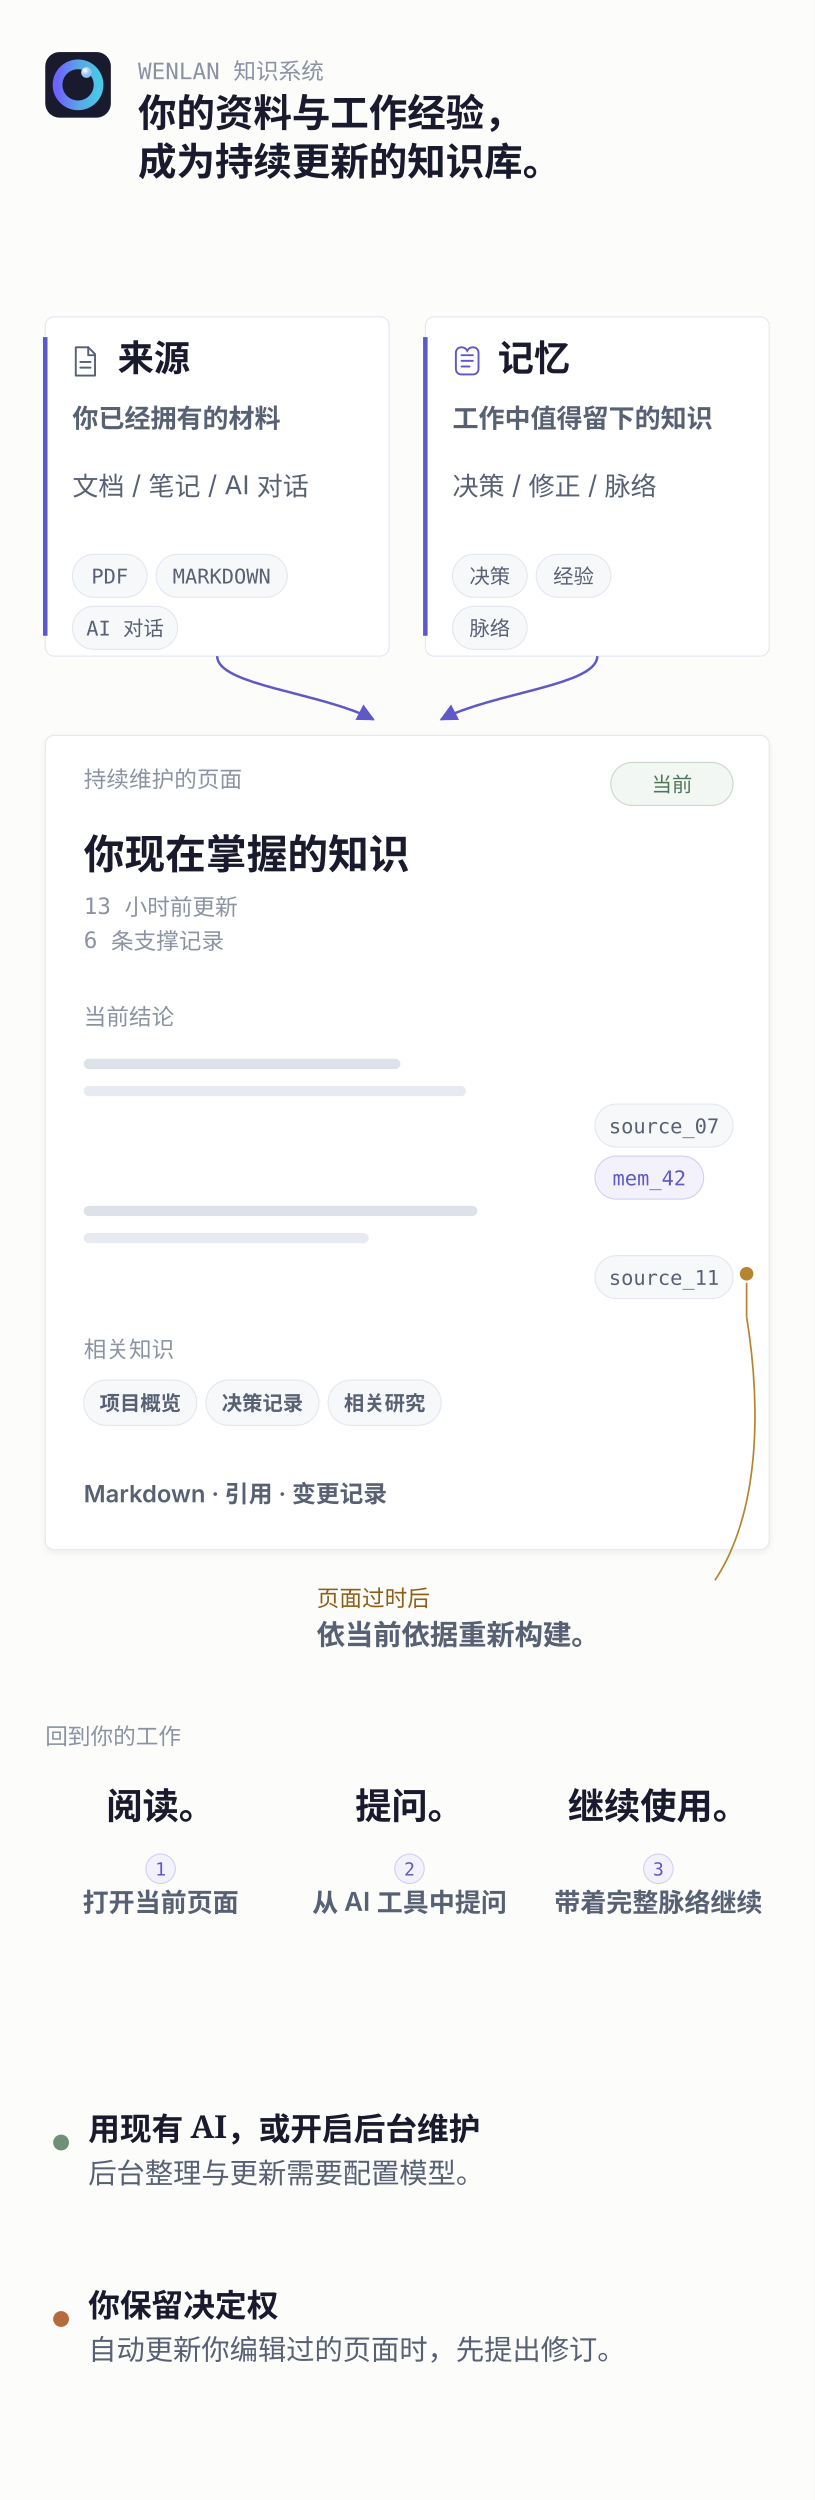
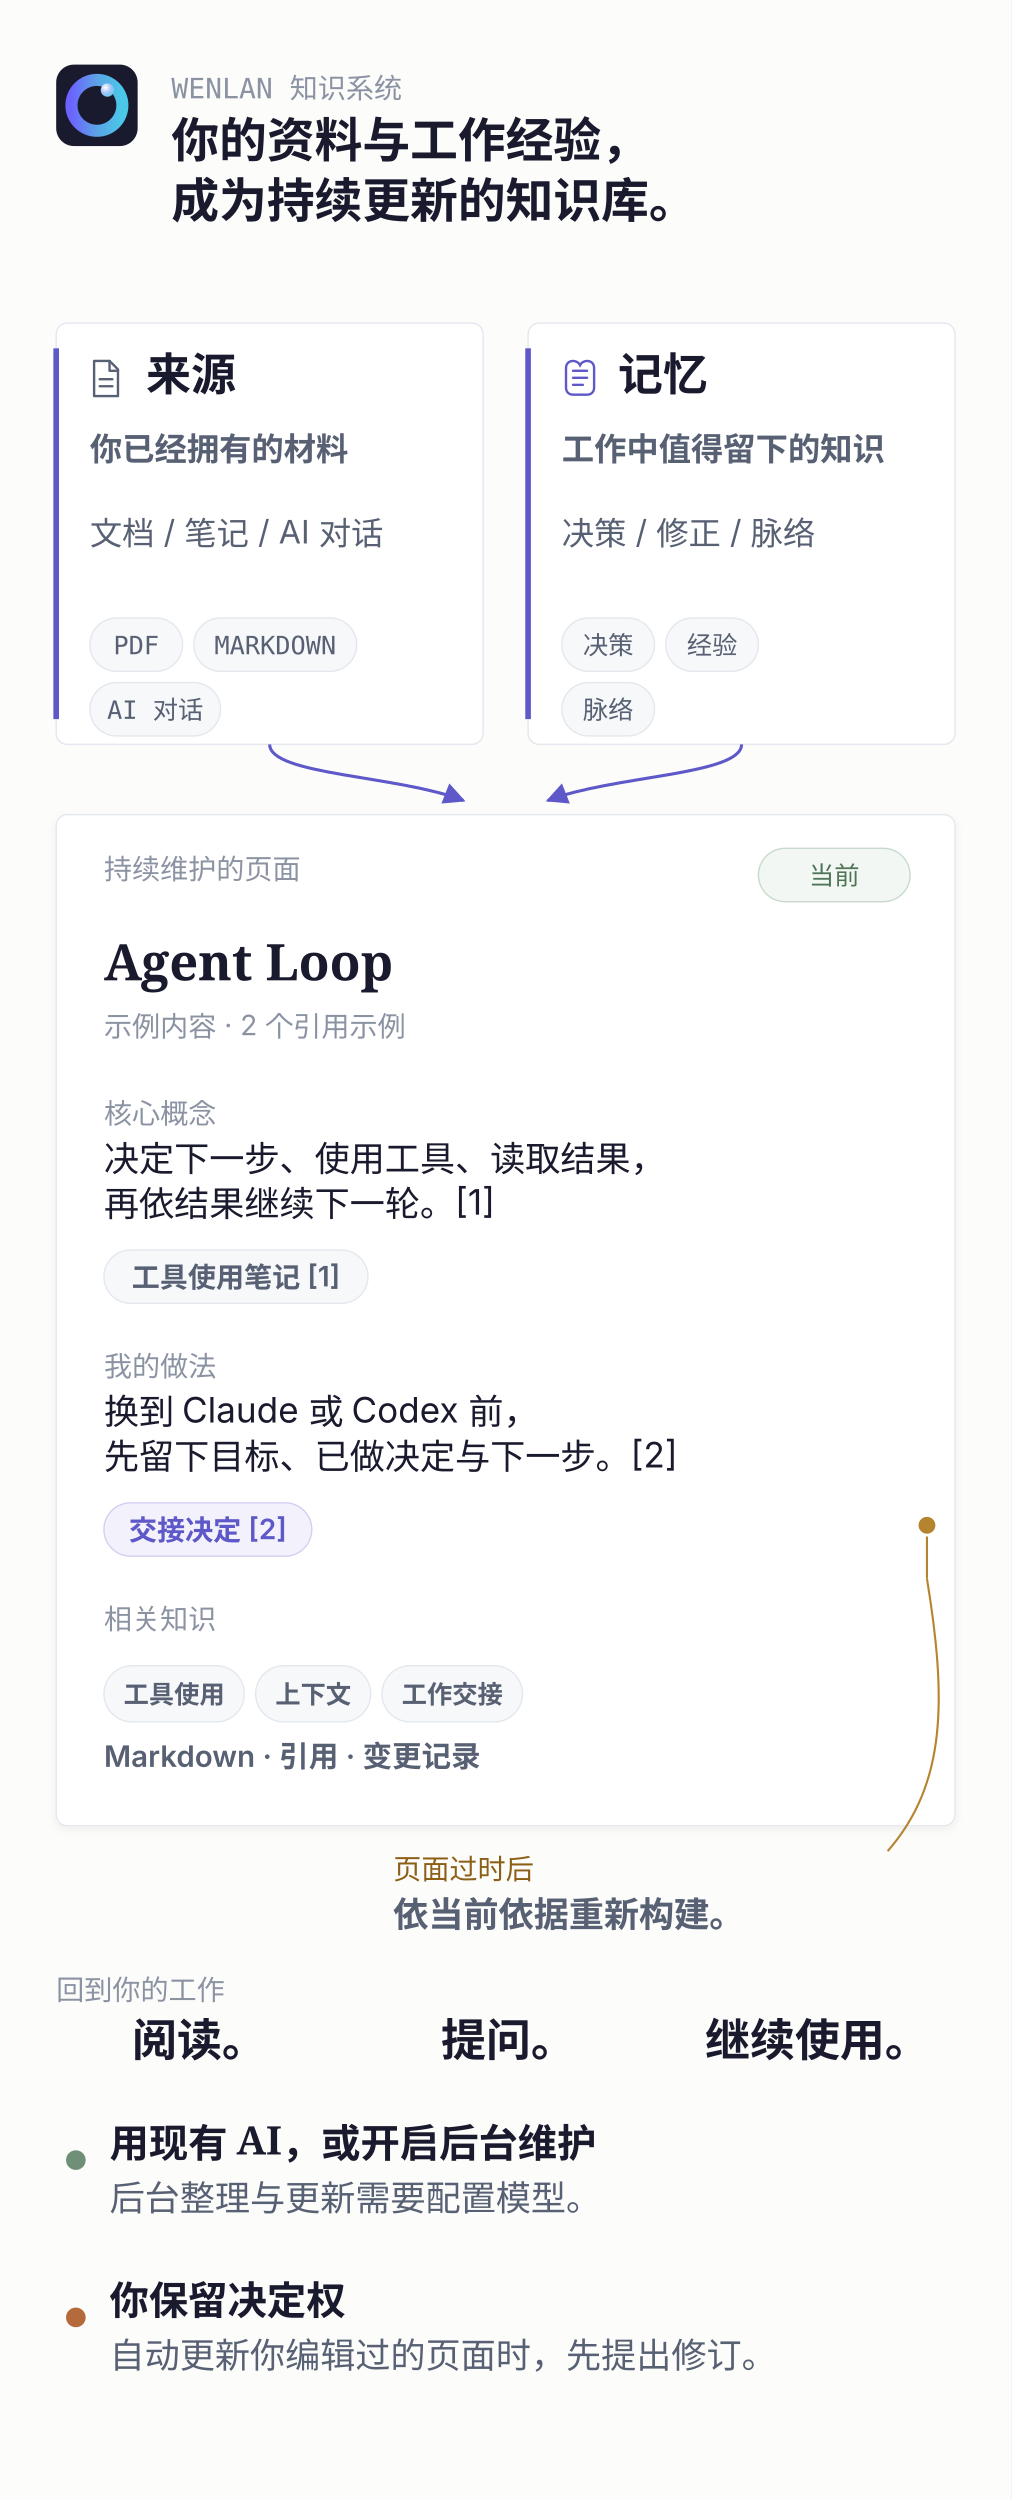
- <svg xmlns="http://www.w3.org/2000/svg" width="720" height="2210" viewBox="0 0 720 2210" role="img" aria-labelledby="title desc">
+ <svg xmlns="http://www.w3.org/2000/svg" width="720" height="1780" viewBox="0 0 720 1780" role="img" aria-labelledby="title desc">
  <style>text { font-kerning: normal; }</style>
-   <rect width="720" height="2210" fill="#FCFCFB" />
+   <rect width="720" height="1780" fill="#FCFCFB" />
  <g transform="translate(40 46) scale(0.1132812)">
    <rect width="512" height="512" rx="112" fill="#1A1A2E" />
    <circle cx="256" cy="256" r="160" fill="none" stroke="url(#overview-zh-Hans-mobile-ring)" stroke-width="76" />
    <circle cx="322" cy="160" r="42" fill="url(#overview-zh-Hans-mobile-orb)" />
  </g>
  <g data-fit-region="overview-zh-Hans-mobile-heading" data-fit-x="122" data-fit-y="44" data-fit-width="558" data-fit-height="190" data-check-overlap="false">
    <text x="122" y="70" font-family="'JetBrains Mono', monospace" font-size="20" font-weight="500" fill="#8B93A3" text-anchor="start">WENLAN 知识系统</text>
    <text x="122" y="112" font-family="'Fraunces', Georgia, serif" font-size="34" font-weight="600" fill="#1A1A2E" text-anchor="start">你的资料与工作经验，</text>
    <text x="122" y="155" font-family="'Fraunces', Georgia, serif" font-size="34" font-weight="600" fill="#1A1A2E" text-anchor="start">成为持续更新的知识库。</text>
  </g>
-   <g data-fit-region="overview-zh-Hans-mobile-sources" data-fit-x="40" data-fit-y="280" data-fit-width="304" data-fit-height="300" data-check-overlap="true">
-     <rect x="40" y="280" width="304" height="300" rx="8" fill="#FFFFFF" stroke="#E3E7EE" />
-     <line x1="40" y1="298" x2="40" y2="562" stroke="#5E58C8" stroke-width="4" />
+   <g data-fit-region="overview-zh-Hans-mobile-sources" data-fit-x="40" data-fit-y="230" data-fit-width="304" data-fit-height="300" data-check-overlap="true">
+     <rect x="40" y="230" width="304" height="300" rx="8" fill="#FFFFFF" stroke="#E3E7EE" />
+     <line x1="40" y1="248" x2="40" y2="512" stroke="#5E58C8" stroke-width="4" />
    <g fill="none" stroke="#586174" stroke-width="1.7" stroke-linecap="round" stroke-linejoin="round">
-       <path d="M67 307h11l6 6v19H67z" />
-       <path d="M78 307v7h6" />
-       <path d="M71 320h9M71 325h9" />
+       <path d="M67 257h11l6 6v19H67z" />
+       <path d="M78 257v7h6" />
+       <path d="M71 270h9M71 275h9" />
    </g>
-     <text x="104" y="328" font-family="'Fraunces', Georgia, serif" font-size="32" font-weight="600" fill="#1A1A2E" text-anchor="start">来源</text>
-     <text x="64" y="378" font-family="'Instrument Sans', -apple-system, sans-serif" font-size="23" font-weight="600" fill="#586174" text-anchor="start">你已经拥有的材料</text>
-     <text x="64" y="438" font-family="'Instrument Sans', -apple-system, sans-serif" font-size="23" font-weight="400" fill="#586174" text-anchor="start">文档 / 笔记 / AI 对话</text>
+     <text x="104" y="278" font-family="'Fraunces', Georgia, serif" font-size="32" font-weight="600" fill="#1A1A2E" text-anchor="start">来源</text>
+     <text x="64" y="328" font-family="'Instrument Sans', -apple-system, sans-serif" font-size="23" font-weight="600" fill="#586174" text-anchor="start">你已经拥有的材料</text>
+     <text x="64" y="388" font-family="'Instrument Sans', -apple-system, sans-serif" font-size="23" font-weight="400" fill="#586174" text-anchor="start">文档 / 笔记 / AI 对话</text>
    <g>
-       <rect x="64" y="490" width="66" height="38" rx="19" fill="#F7F8FA" stroke="#E3E7EE" />
-       <text x="97" y="515.84" font-family="'JetBrains Mono', monospace" font-size="18" font-weight="500" fill="#586174" text-anchor="middle">PDF</text>
+       <rect x="64" y="440" width="66" height="38" rx="19" fill="#F7F8FA" stroke="#E3E7EE" />
+       <text x="97" y="465.84" font-family="'JetBrains Mono', monospace" font-size="18" font-weight="500" fill="#586174" text-anchor="middle">PDF</text>
    </g>
    <g>
-       <rect x="138" y="490" width="116" height="38" rx="19" fill="#F7F8FA" stroke="#E3E7EE" />
-       <text x="196" y="515.84" font-family="'JetBrains Mono', monospace" font-size="18" font-weight="500" fill="#586174" text-anchor="middle">MARKDOWN</text>
+       <rect x="138" y="440" width="116" height="38" rx="19" fill="#F7F8FA" stroke="#E3E7EE" />
+       <text x="196" y="465.84" font-family="'JetBrains Mono', monospace" font-size="18" font-weight="500" fill="#586174" text-anchor="middle">MARKDOWN</text>
    </g>
    <g>
-       <rect x="64" y="536" width="93" height="38" rx="19" fill="#F7F8FA" stroke="#E3E7EE" />
-       <text x="110.5" y="561.84" font-family="'JetBrains Mono', monospace" font-size="18" font-weight="500" fill="#586174" text-anchor="middle">AI 对话</text>
+       <rect x="64" y="486" width="93" height="38" rx="19" fill="#F7F8FA" stroke="#E3E7EE" />
+       <text x="110.5" y="511.84" font-family="'JetBrains Mono', monospace" font-size="18" font-weight="500" fill="#586174" text-anchor="middle">AI 对话</text>
    </g>
  </g>
-   <g data-fit-region="overview-zh-Hans-mobile-memories" data-fit-x="376" data-fit-y="280" data-fit-width="304" data-fit-height="300" data-check-overlap="true">
-     <rect x="376" y="280" width="304" height="300" rx="8" fill="#FFFFFF" stroke="#E3E7EE" />
-     <line x1="376" y1="298" x2="376" y2="562" stroke="#5E58C8" stroke-width="4" />
+   <g data-fit-region="overview-zh-Hans-mobile-memories" data-fit-x="376" data-fit-y="230" data-fit-width="304" data-fit-height="300" data-check-overlap="true">
+     <rect x="376" y="230" width="304" height="300" rx="8" fill="#FFFFFF" stroke="#E3E7EE" />
+     <line x1="376" y1="248" x2="376" y2="512" stroke="#5E58C8" stroke-width="4" />
    <g fill="none" stroke="#5E58C8" stroke-width="1.7" stroke-linecap="round">
-       <path d="M403 312c0-3 2-5 5-5 2 0 4 1 5 3 1-2 3-3 5-3 3 0 5 2 5 5v14c0 3-2 5-5 5H408c-3 0-5-2-5-5z" />
-       <path d="M408 314h10M408 319h10M408 324h7" />
+       <path d="M403 262c0-3 2-5 5-5 2 0 4 1 5 3 1-2 3-3 5-3 3 0 5 2 5 5v14c0 3-2 5-5 5H408c-3 0-5-2-5-5z" />
+       <path d="M408 264h10M408 269h10M408 274h7" />
    </g>
-     <text x="440" y="328" font-family="'Fraunces', Georgia, serif" font-size="32" font-weight="600" fill="#1A1A2E" text-anchor="start">记忆</text>
-     <text x="400" y="378" font-family="'Instrument Sans', -apple-system, sans-serif" font-size="23" font-weight="600" fill="#586174" text-anchor="start">工作中值得留下的知识</text>
-     <text x="400" y="438" font-family="'Instrument Sans', -apple-system, sans-serif" font-size="23" font-weight="400" fill="#586174" text-anchor="start">决策 / 修正 / 脉络</text>
+     <text x="440" y="278" font-family="'Fraunces', Georgia, serif" font-size="32" font-weight="600" fill="#1A1A2E" text-anchor="start">记忆</text>
+     <text x="400" y="328" font-family="'Instrument Sans', -apple-system, sans-serif" font-size="23" font-weight="600" fill="#586174" text-anchor="start">工作中值得留下的知识</text>
+     <text x="400" y="388" font-family="'Instrument Sans', -apple-system, sans-serif" font-size="23" font-weight="400" fill="#586174" text-anchor="start">决策 / 修正 / 脉络</text>
    <g>
-       <rect x="400" y="490" width="66" height="38" rx="19" fill="#F7F8FA" stroke="#E3E7EE" />
-       <text x="433" y="515.84" font-family="'JetBrains Mono', monospace" font-size="18" font-weight="500" fill="#586174" text-anchor="middle">决策</text>
+       <rect x="400" y="440" width="66" height="38" rx="19" fill="#F7F8FA" stroke="#E3E7EE" />
+       <text x="433" y="465.84" font-family="'JetBrains Mono', monospace" font-size="18" font-weight="500" fill="#586174" text-anchor="middle">决策</text>
    </g>
    <g>
-       <rect x="474" y="490" width="66" height="38" rx="19" fill="#F7F8FA" stroke="#E3E7EE" />
-       <text x="507" y="515.84" font-family="'JetBrains Mono', monospace" font-size="18" font-weight="500" fill="#586174" text-anchor="middle">经验</text>
+       <rect x="474" y="440" width="66" height="38" rx="19" fill="#F7F8FA" stroke="#E3E7EE" />
+       <text x="507" y="465.84" font-family="'JetBrains Mono', monospace" font-size="18" font-weight="500" fill="#586174" text-anchor="middle">经验</text>
    </g>
    <g>
-       <rect x="400" y="536" width="66" height="38" rx="19" fill="#F7F8FA" stroke="#E3E7EE" />
-       <text x="433" y="561.84" font-family="'JetBrains Mono', monospace" font-size="18" font-weight="500" fill="#586174" text-anchor="middle">脉络</text>
+       <rect x="400" y="486" width="66" height="38" rx="19" fill="#F7F8FA" stroke="#E3E7EE" />
+       <text x="433" y="511.84" font-family="'JetBrains Mono', monospace" font-size="18" font-weight="500" fill="#586174" text-anchor="middle">脉络</text>
    </g>
  </g>
-   <path d="M192 580 C192 606 284 612 330 636" fill="none" stroke="#5E58C8" stroke-width="2.2" marker-end="url(#overview-zh-Hans-mobile-arrow)" />
-   <path d="M528 580 C528 606 436 612 390 636" fill="none" stroke="#5E58C8" stroke-width="2.2" marker-end="url(#overview-zh-Hans-mobile-arrow)" />
-   <g data-fit-region="overview-zh-Hans-mobile-page" data-fit-x="40" data-fit-y="650" data-fit-width="640" data-fit-height="720" data-check-overlap="false">
+   <path d="M192 530 C192 552 284 552 330 570" fill="none" stroke="#5E58C8" stroke-width="2.2" marker-end="url(#overview-zh-Hans-mobile-arrow)" />
+   <path d="M528 530 C528 552 436 552 390 570" fill="none" stroke="#5E58C8" stroke-width="2.2" marker-end="url(#overview-zh-Hans-mobile-arrow)" />
+   <g data-fit-region="overview-zh-Hans-mobile-page" data-fit-x="40" data-fit-y="580" data-fit-width="640" data-fit-height="720" data-check-overlap="false">
    <g filter="url(#overview-zh-Hans-mobile-page-shadow)">
-       <rect x="40" y="650" width="640" height="720" rx="8" fill="#FFFFFF" stroke="#E3E7EE" />
+       <rect x="40" y="580" width="640" height="720" rx="8" fill="#FFFFFF" stroke="#E3E7EE" />
    </g>
-     <text x="74" y="696" font-family="'JetBrains Mono', monospace" font-size="20" font-weight="500" fill="#8B93A3" text-anchor="start">持续维护的页面</text>
+     <text x="74" y="626" font-family="'JetBrains Mono', monospace" font-size="20" font-weight="500" fill="#8B93A3" text-anchor="start">持续维护的页面</text>
    <g>
-       <rect x="540" y="674" width="108" height="38" rx="19" fill="#F2F7F3" stroke="#C7DACB" />
-       <text x="594" y="699.84" font-family="'JetBrains Mono', monospace" font-size="18" font-weight="500" fill="#4F7558" text-anchor="middle">当前</text>
+       <rect x="540" y="604" width="108" height="38" rx="19" fill="#F2F7F3" stroke="#C7DACB" />
+       <text x="594" y="629.84" font-family="'JetBrains Mono', monospace" font-size="18" font-weight="500" fill="#4F7558" text-anchor="middle">当前</text>
    </g>
-     <text x="74" y="768" font-family="'Fraunces', Georgia, serif" font-size="36" font-weight="600" fill="#1A1A2E" text-anchor="start">你现在掌握的知识</text>
-     <text x="74" y="808" font-family="'JetBrains Mono', monospace" font-size="20" font-weight="500" fill="#8B93A3" text-anchor="start">13 小时前更新</text>
-     <text x="74" y="838" font-family="'JetBrains Mono', monospace" font-size="20" font-weight="500" fill="#8B93A3" text-anchor="start">6 条支撑记录</text>
-     <text x="74" y="906" font-family="'JetBrains Mono', monospace" font-size="20" font-weight="500" fill="#8B93A3" text-anchor="start">当前结论</text>
-     <rect x="74" y="936" width="280" height="9" rx="4.5" fill="#DDE2EA" />
-     <rect x="74" y="960" width="338" height="9" rx="4.5" fill="#E7EAF0" />
+     <text x="74" y="698" font-family="'Fraunces', Georgia, serif" font-size="36" font-weight="600" fill="#1A1A2E" text-anchor="start">Agent Loop</text>
+     <text x="74" y="738" font-family="'Instrument Sans', -apple-system, sans-serif" font-size="20" font-weight="400" fill="#8B93A3" text-anchor="start">示例内容 · 2 个引用示例</text>
+     <text x="74" y="800" font-family="'JetBrains Mono', monospace" font-size="20" font-weight="500" fill="#8B93A3" text-anchor="start">核心概念</text>
+     <text x="74" y="834" font-family="'Instrument Sans', -apple-system, sans-serif" font-size="25" font-weight="400" fill="#1A1A2E" text-anchor="start">决定下一步、使用工具、读取结果，</text>
+     <text x="74" y="866" font-family="'Instrument Sans', -apple-system, sans-serif" font-size="25" font-weight="400" fill="#1A1A2E" text-anchor="start">再依结果继续下一轮。[1]</text>
    <g>
-       <rect x="526" y="976" width="122" height="38" rx="19" fill="#F7F8FA" stroke="#E3E7EE" />
-       <text x="587" y="1001.84" font-family="'JetBrains Mono', monospace" font-size="18" font-weight="500" fill="#586174" text-anchor="middle">source_07</text>
+       <rect x="74" y="890" width="188" height="38" rx="19" fill="#F7F8FA" stroke="#E3E7EE" />
+       <text x="168" y="916.6" font-family="'Instrument Sans', -apple-system, sans-serif" font-size="20" font-weight="600" fill="#586174" text-anchor="middle">工具使用笔记 [1]</text>
+     </g>
+     <text x="74" y="980" font-family="'JetBrains Mono', monospace" font-size="20" font-weight="500" fill="#8B93A3" text-anchor="start">我的做法</text>
+     <text x="74" y="1014" font-family="'Instrument Sans', -apple-system, sans-serif" font-size="25" font-weight="400" fill="#1A1A2E" text-anchor="start">换到 Claude 或 Codex 前，</text>
+     <text x="74" y="1046" font-family="'Instrument Sans', -apple-system, sans-serif" font-size="25" font-weight="400" fill="#1A1A2E" text-anchor="start">先留下目标、已做决定与下一步。[2]</text>
+     <g>
+       <rect x="74" y="1070" width="148" height="38" rx="19" fill="#F3F2FC" stroke="#D2CFF0" />
+       <text x="148" y="1096.6" font-family="'Instrument Sans', -apple-system, sans-serif" font-size="20" font-weight="600" fill="#5E58C8" text-anchor="middle">交接决定 [2]</text>
+     </g>
+     <circle cx="660" cy="1086" r="6" fill="#B5842E" />
+     <line x1="660" y1="1094" x2="660" y2="1124" stroke="#B5842E" stroke-width="1.5" />
+     <text x="74" y="1160" font-family="'JetBrains Mono', monospace" font-size="20" font-weight="500" fill="#8B93A3" text-anchor="start">相关知识</text>
+     <g>
+       <rect x="74" y="1186" width="100" height="40" rx="20" fill="#F7F8FA" stroke="#E3E7EE" />
+       <text x="124" y="1212.84" font-family="'Instrument Sans', -apple-system, sans-serif" font-size="18" font-weight="600" fill="#586174" text-anchor="middle">工具使用</text>
    </g>
    <g>
-       <rect x="526" y="1022" width="96" height="38" rx="19" fill="#F3F2FC" stroke="#D2CFF0" />
-       <text x="574" y="1047.84" font-family="'JetBrains Mono', monospace" font-size="18" font-weight="500" fill="#5E58C8" text-anchor="middle">mem_42</text>
-     </g>
-     <rect x="74" y="1066" width="348" height="9" rx="4.5" fill="#DDE2EA" />
-     <rect x="74" y="1090" width="252" height="9" rx="4.5" fill="#E7EAF0" />
-     <g>
-       <rect x="526" y="1110" width="122" height="38" rx="19" fill="#F7F8FA" stroke="#E3E7EE" />
-       <text x="587" y="1135.84" font-family="'JetBrains Mono', monospace" font-size="18" font-weight="500" fill="#586174" text-anchor="middle">source_11</text>
-     </g>
-     <circle cx="660" cy="1126" r="6" fill="#B5842E" />
-     <line x1="660" y1="1134" x2="660" y2="1164" stroke="#B5842E" stroke-width="1.5" />
-     <text x="74" y="1200" font-family="'JetBrains Mono', monospace" font-size="20" font-weight="500" fill="#8B93A3" text-anchor="start">相关知识</text>
-     <g>
-       <rect x="74" y="1220" width="100" height="40" rx="20" fill="#F7F8FA" stroke="#E3E7EE" />
-       <text x="124" y="1246.84" font-family="'Instrument Sans', -apple-system, sans-serif" font-size="18" font-weight="600" fill="#586174" text-anchor="middle">项目概览</text>
+       <rect x="182" y="1186" width="82" height="40" rx="20" fill="#F7F8FA" stroke="#E3E7EE" />
+       <text x="223" y="1212.84" font-family="'Instrument Sans', -apple-system, sans-serif" font-size="18" font-weight="600" fill="#586174" text-anchor="middle">上下文</text>
    </g>
    <g>
-       <rect x="182" y="1220" width="100" height="40" rx="20" fill="#F7F8FA" stroke="#E3E7EE" />
-       <text x="232" y="1246.84" font-family="'Instrument Sans', -apple-system, sans-serif" font-size="18" font-weight="600" fill="#586174" text-anchor="middle">决策记录</text>
+       <rect x="272" y="1186" width="100" height="40" rx="20" fill="#F7F8FA" stroke="#E3E7EE" />
+       <text x="322" y="1212.84" font-family="'Instrument Sans', -apple-system, sans-serif" font-size="18" font-weight="600" fill="#586174" text-anchor="middle">工作交接</text>
    </g>
-     <g>
-       <rect x="290" y="1220" width="100" height="40" rx="20" fill="#F7F8FA" stroke="#E3E7EE" />
-       <text x="340" y="1246.84" font-family="'Instrument Sans', -apple-system, sans-serif" font-size="18" font-weight="600" fill="#586174" text-anchor="middle">相关研究</text>
-     </g>
-     <text x="74" y="1328" font-family="'Instrument Sans', -apple-system, sans-serif" font-size="21" font-weight="600" fill="#586174" text-anchor="start">Markdown · 引用 · 变更记录</text>
+     <text x="74" y="1258" font-family="'Instrument Sans', -apple-system, sans-serif" font-size="21" font-weight="600" fill="#586174" text-anchor="start">Markdown · 引用 · 变更记录</text>
  </g>
-   <g data-fit-region="overview-zh-Hans-mobile-changed-support" data-fit-x="254" data-fit-y="1395" data-fit-width="426" data-fit-height="72" data-check-overlap="true">
-     <path d="M660 1164 C674 1250 670 1340 632 1397" fill="none" stroke="#B5842E" stroke-width="1.5" />
-     <text x="280" y="1420" font-family="'JetBrains Mono', monospace" font-size="20" font-weight="500" fill="#8C5F16" text-anchor="start">页面过时后</text>
-     <text x="280" y="1454" font-family="'Instrument Sans', -apple-system, sans-serif" font-size="25" font-weight="600" fill="#586174" text-anchor="start">依当前依据重新构建。</text>
+   <g data-fit-region="overview-zh-Hans-mobile-changed-support" data-fit-x="254" data-fit-y="1310" data-fit-width="426" data-fit-height="72" data-check-overlap="true">
+     <path d="M660 1124 C674 1210 674 1270 632 1318" fill="none" stroke="#B5842E" stroke-width="1.5" />
+     <text x="280" y="1338" font-family="'JetBrains Mono', monospace" font-size="20" font-weight="500" fill="#8C5F16" text-anchor="start">页面过时后</text>
+     <text x="280" y="1372" font-family="'Instrument Sans', -apple-system, sans-serif" font-size="25" font-weight="600" fill="#586174" text-anchor="start">依当前依据重新构建。</text>
  </g>
-   <g data-fit-region="overview-zh-Hans-mobile-back-to-work" data-fit-x="40" data-fit-y="1500" data-fit-width="640" data-fit-height="270" data-check-overlap="true">
-     <text x="40" y="1542" font-family="'JetBrains Mono', monospace" font-size="20" font-weight="500" fill="#8B93A3" text-anchor="start">回到你的工作</text>
-     <text x="142" y="1608" font-family="'Fraunces', Georgia, serif" font-size="32" font-weight="600" fill="#1A1A2E" text-anchor="middle">阅读。</text>
-     <circle cx="142" cy="1652" r="13" fill="#F3F2FC" stroke="#D2CFF0" />
-     <text x="142" y="1658" font-family="'JetBrains Mono', monospace" font-size="16" font-weight="500" fill="#5E58C8" text-anchor="middle">1</text>
-     <text x="142" y="1690" font-family="'Instrument Sans', -apple-system, sans-serif" font-size="23" font-weight="600" fill="#586174" text-anchor="middle">打开当前页面</text>
-     <text x="362" y="1608" font-family="'Fraunces', Georgia, serif" font-size="32" font-weight="600" fill="#1A1A2E" text-anchor="middle">提问。</text>
-     <circle cx="362" cy="1652" r="13" fill="#F3F2FC" stroke="#D2CFF0" />
-     <text x="362" y="1658" font-family="'JetBrains Mono', monospace" font-size="16" font-weight="500" fill="#5E58C8" text-anchor="middle">2</text>
-     <text x="362" y="1690" font-family="'Instrument Sans', -apple-system, sans-serif" font-size="23" font-weight="600" fill="#586174" text-anchor="middle">从 AI 工具中提问</text>
-     <text x="582" y="1608" font-family="'Fraunces', Georgia, serif" font-size="32" font-weight="600" fill="#1A1A2E" text-anchor="middle">继续使用。</text>
-     <circle cx="582" cy="1652" r="13" fill="#F3F2FC" stroke="#D2CFF0" />
-     <text x="582" y="1658" font-family="'JetBrains Mono', monospace" font-size="16" font-weight="500" fill="#5E58C8" text-anchor="middle">3</text>
-     <text x="582" y="1690" font-family="'Instrument Sans', -apple-system, sans-serif" font-size="23" font-weight="600" fill="#586174" text-anchor="middle">带着完整脉络继续</text>
+   <g data-fit-region="overview-zh-Hans-mobile-back-to-work" data-fit-x="40" data-fit-y="1398" data-fit-width="640" data-fit-height="94" data-check-overlap="true">
+     <text x="40" y="1424" font-family="'JetBrains Mono', monospace" font-size="20" font-weight="500" fill="#8B93A3" text-anchor="start">回到你的工作</text>
+     <text x="142" y="1464" font-family="'Fraunces', Georgia, serif" font-size="32" font-weight="600" fill="#1A1A2E" text-anchor="middle">阅读。</text>
+     <text x="362" y="1464" font-family="'Fraunces', Georgia, serif" font-size="32" font-weight="600" fill="#1A1A2E" text-anchor="middle">提问。</text>
+     <text x="582" y="1464" font-family="'Fraunces', Georgia, serif" font-size="32" font-weight="600" fill="#1A1A2E" text-anchor="middle">继续使用。</text>
  </g>
-   <g data-fit-region="overview-zh-Hans-mobile-authority" data-fit-x="40" data-fit-y="1840" data-fit-width="640" data-fit-height="300" data-check-overlap="true">
-     <circle cx="54" cy="1894" r="7" fill="#6F8F76" />
-     <text x="78" y="1892" font-family="'Fraunces', Georgia, serif" font-size="28" font-weight="600" fill="#1A1A2E" text-anchor="start">用现有 AI，或开启后台维护</text>
-     <text x="78" y="1930" font-family="'Instrument Sans', -apple-system, sans-serif" font-size="25" font-weight="400" fill="#586174" text-anchor="start">后台整理与更新需要配置模型。</text>
-     <circle cx="54" cy="2050" r="7" fill="#B46A3A" />
-     <text x="78" y="2048" font-family="'Fraunces', Georgia, serif" font-size="28" font-weight="600" fill="#1A1A2E" text-anchor="start">你保留决定权</text>
-     <text x="78" y="2086" font-family="'Instrument Sans', -apple-system, sans-serif" font-size="25" font-weight="400" fill="#586174" text-anchor="start">自动更新你编辑过的页面时，先提出修订。</text>
+   <g data-fit-region="overview-zh-Hans-mobile-authority" data-fit-x="40" data-fit-y="1508" data-fit-width="640" data-fit-height="238" data-check-overlap="true">
+     <circle cx="54" cy="1538" r="7" fill="#6F8F76" />
+     <text x="78" y="1536" font-family="'Fraunces', Georgia, serif" font-size="28" font-weight="600" fill="#1A1A2E" text-anchor="start">用现有 AI，或开启后台维护</text>
+     <text x="78" y="1574" font-family="'Instrument Sans', -apple-system, sans-serif" font-size="25" font-weight="400" fill="#586174" text-anchor="start">后台整理与更新需要配置模型。</text>
+     <circle cx="54" cy="1650" r="7" fill="#B46A3A" />
+     <text x="78" y="1648" font-family="'Fraunces', Georgia, serif" font-size="28" font-weight="600" fill="#1A1A2E" text-anchor="start">你保留决定权</text>
+     <text x="78" y="1686" font-family="'Instrument Sans', -apple-system, sans-serif" font-size="25" font-weight="400" fill="#586174" text-anchor="start">自动更新你编辑过的页面时，先提出修订。</text>
  </g>
  <defs>
    <linearGradient id="overview-zh-Hans-mobile-ring" x1="96" y1="256" x2="416" y2="256" gradientUnits="userSpaceOnUse">
      <stop stop-color="#6C63FF" />
      <stop offset="0.5" stop-color="#5BA3E6" />
      <stop offset="1" stop-color="#4AC8E8" />
    </linearGradient>
    <radialGradient id="overview-zh-Hans-mobile-orb" cx="0" cy="0" r="1" gradientUnits="userSpaceOnUse" gradientTransform="translate(310 144) rotate(52.125) scale(76.0263)">
      <stop stop-color="#FFFFFF" />
      <stop offset="0.45" stop-color="#A5C4F7" />
      <stop offset="1" stop-color="#4AC8E8" />
    </radialGradient>
    <marker id="overview-zh-Hans-mobile-arrow" viewBox="0 0 10 10" refX="9" refY="5" markerWidth="7" markerHeight="7" orient="auto-start-reverse">
      <path d="M0 0L10 5L0 10Z" fill="#5E58C8" />
    </marker>
    <filter id="overview-zh-Hans-mobile-page-shadow" x="-20%" y="-20%" width="140%" height="150%">
      <feDropShadow dx="0" dy="14" stdDeviation="18" flood-color="#1A1A2E" flood-opacity="0.10" />
      <feDropShadow dx="0" dy="2" stdDeviation="3" flood-color="#1A1A2E" flood-opacity="0.06" />
    </filter>
  </defs>
</svg>
